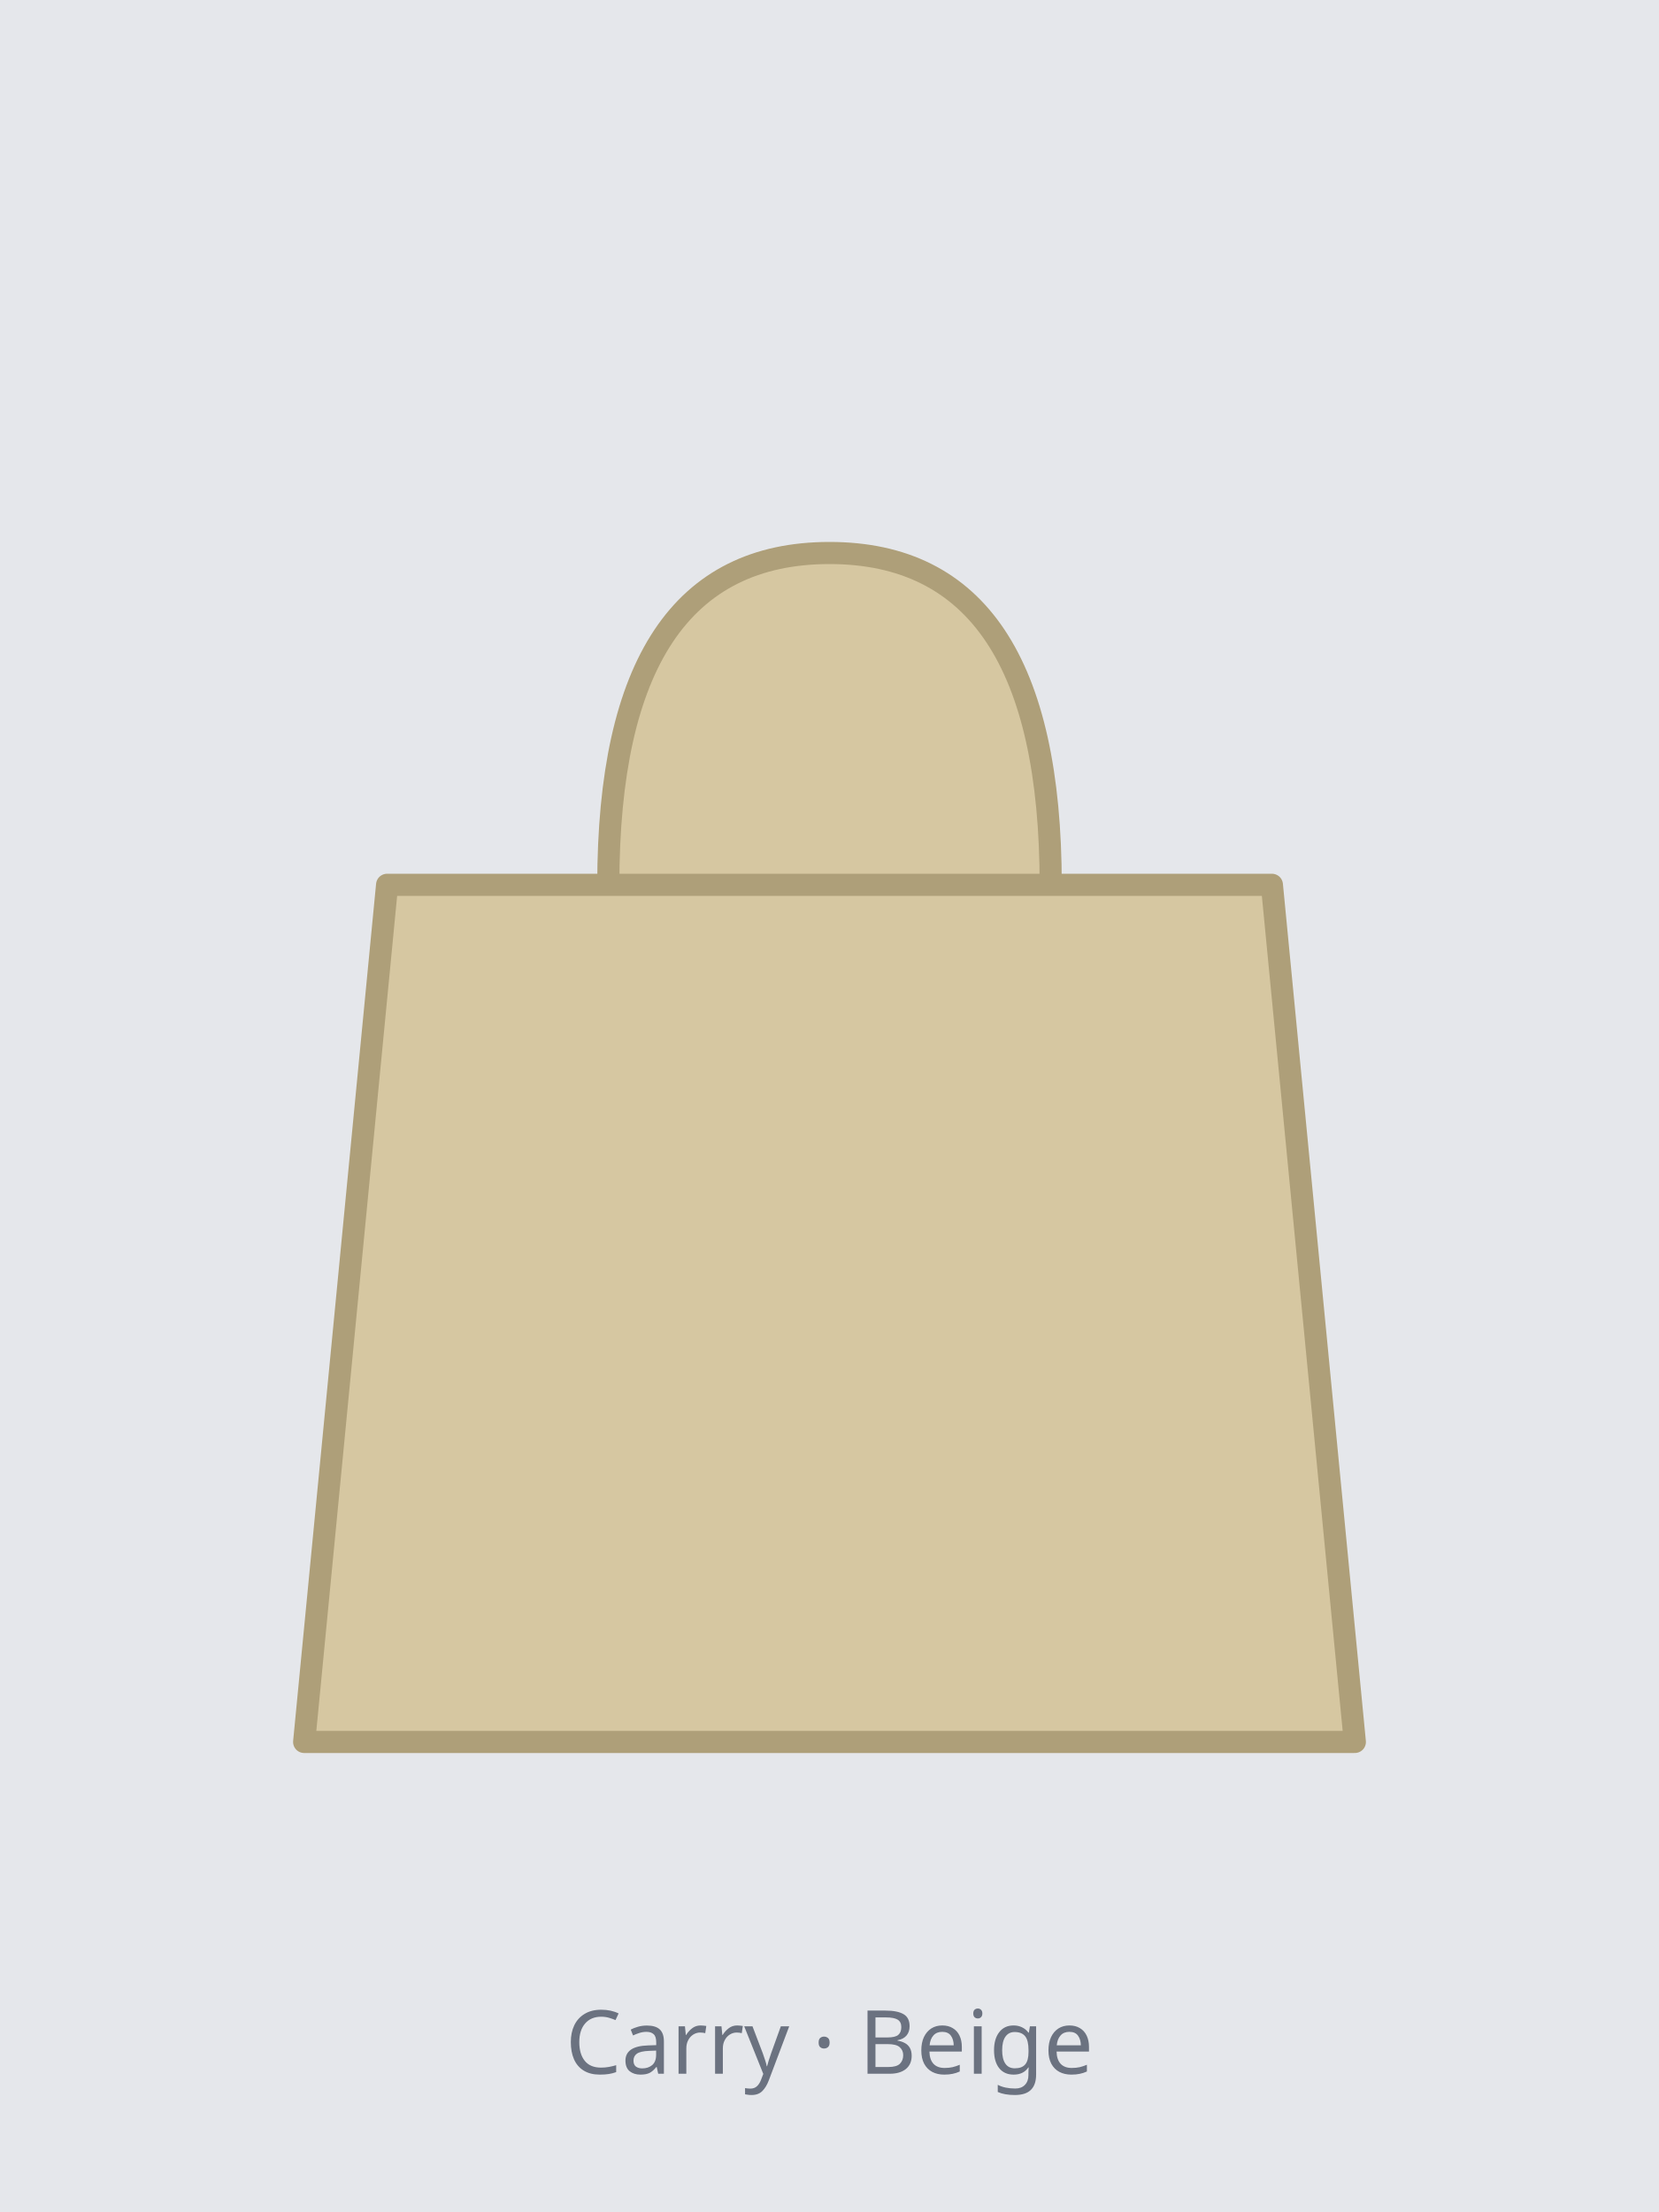
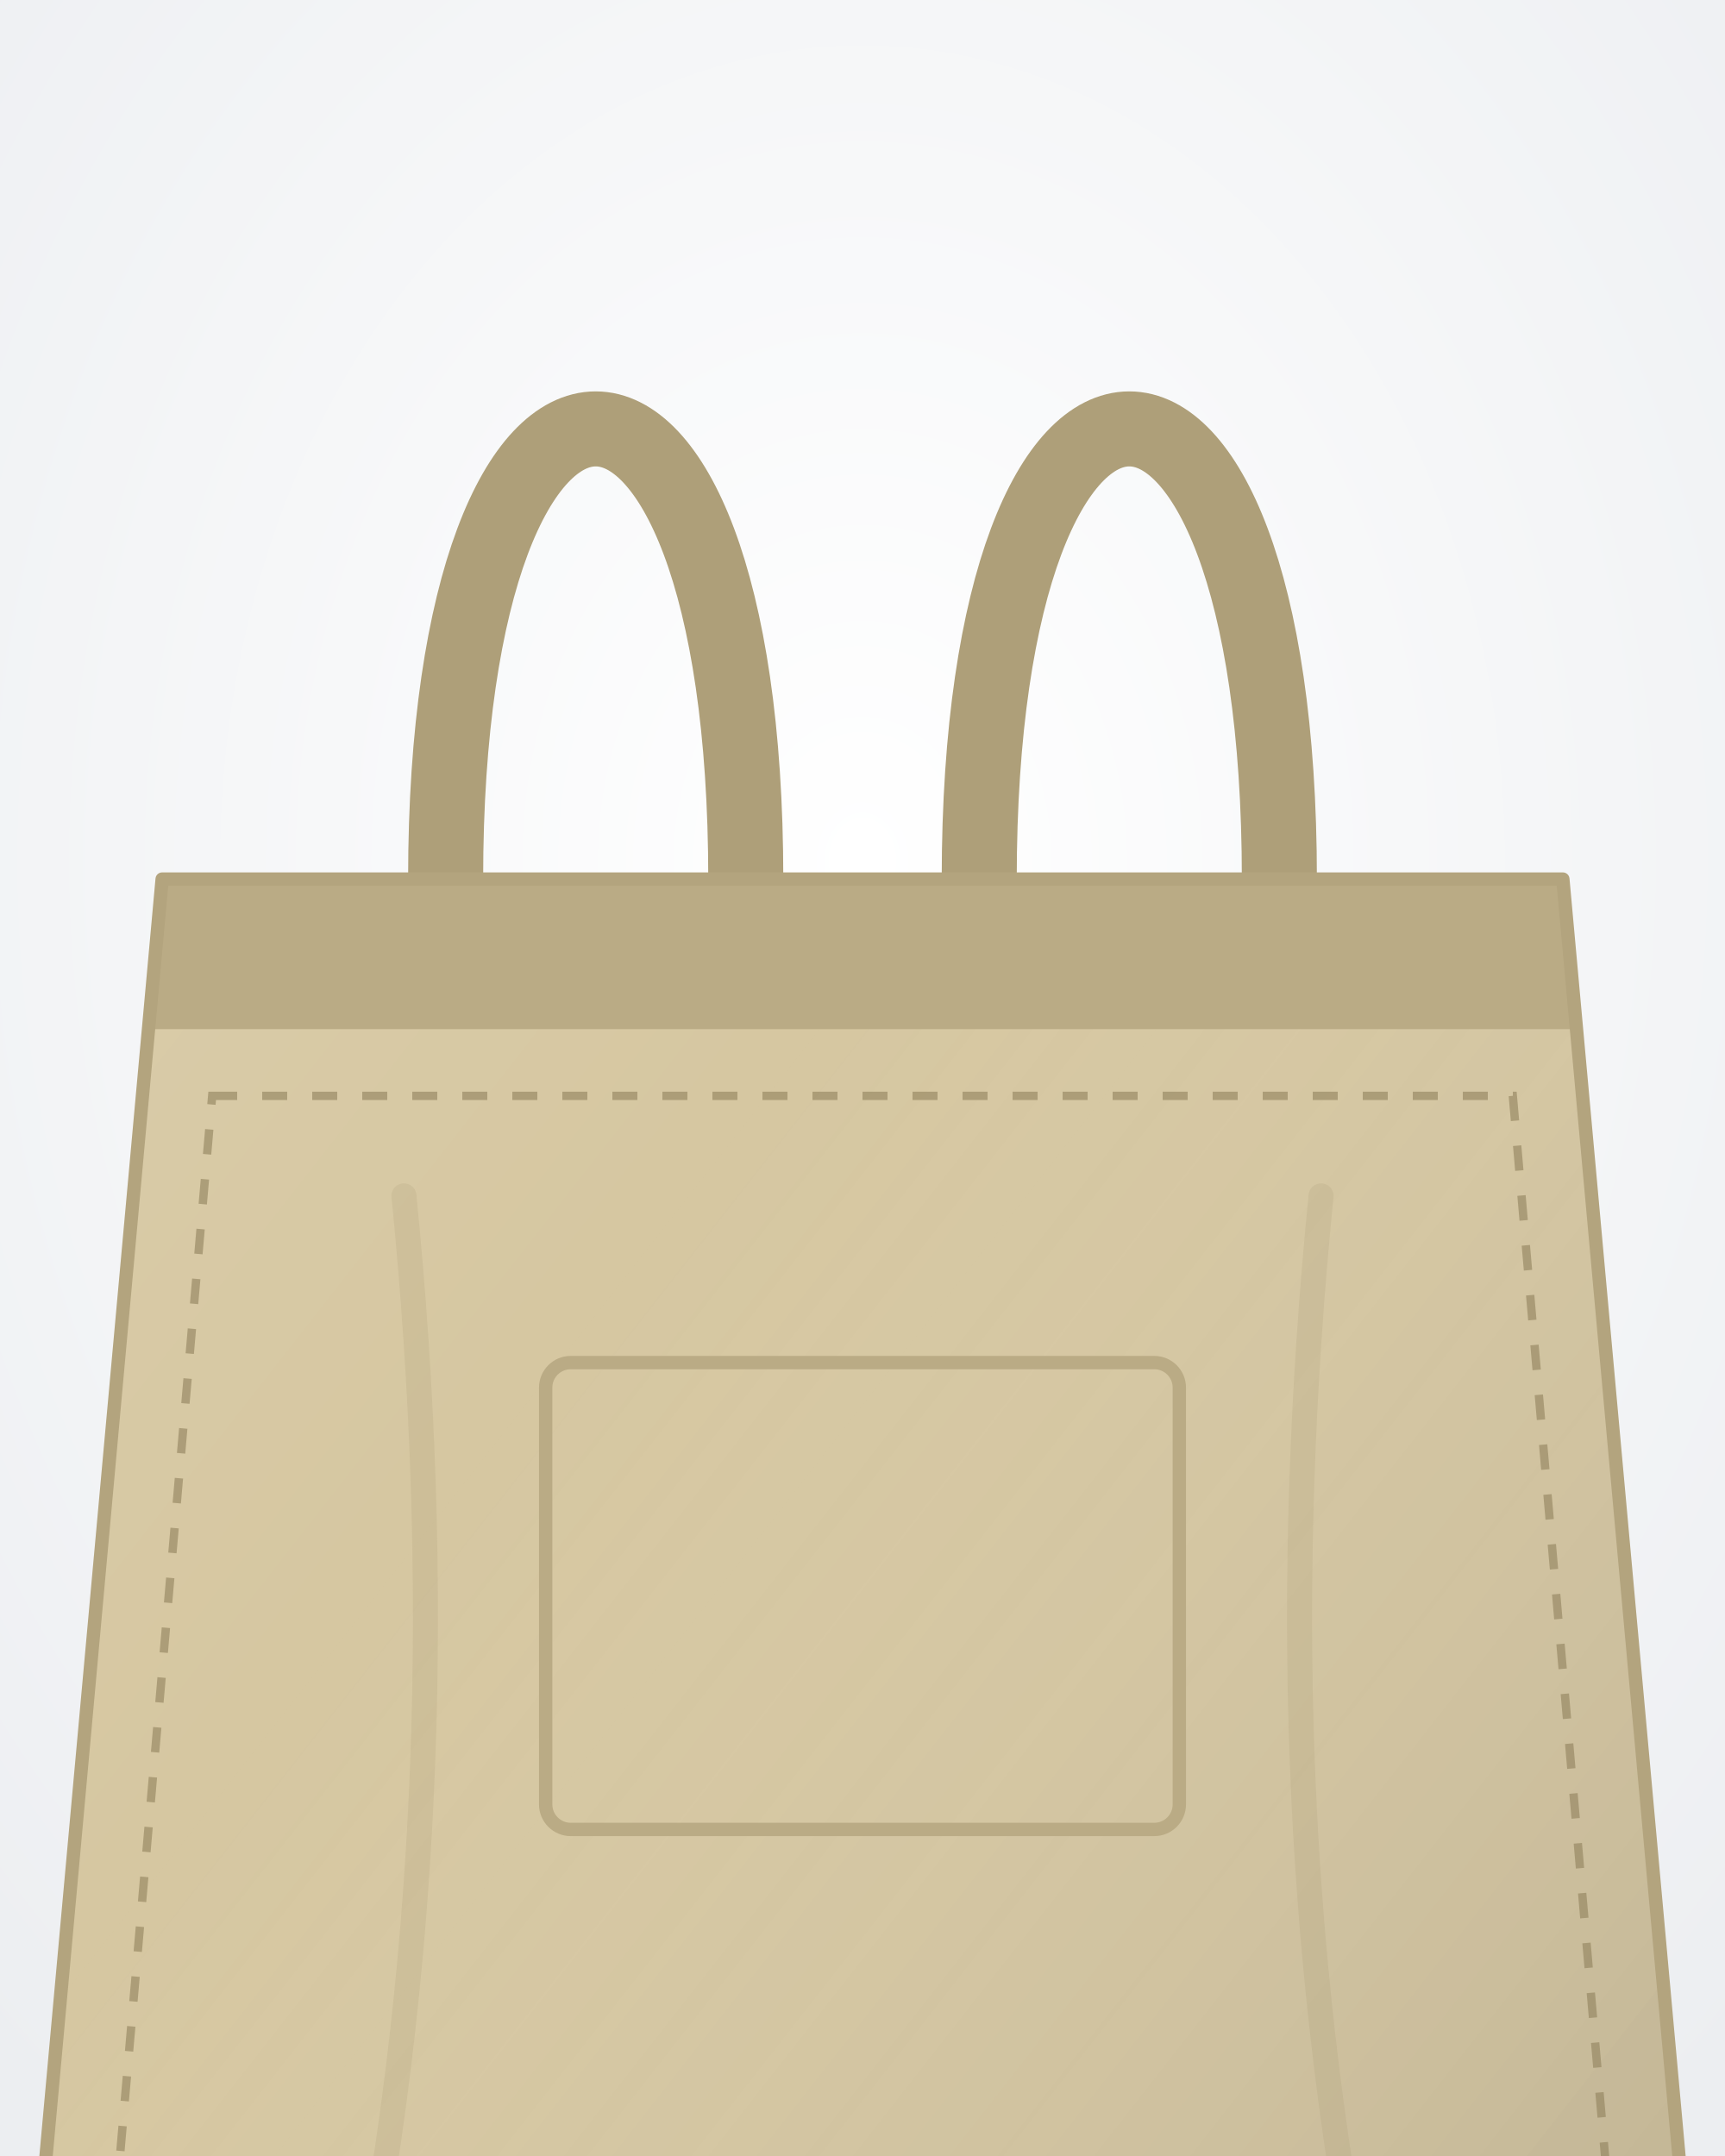
- <svg xmlns="http://www.w3.org/2000/svg" viewBox="0 0 300 400" width="600" height="800">
-   <rect width="300" height="400" fill="#e5e7eb" />
-   <g transform="translate(0,50) scale(-1,1) translate(-300,0)">
-     <path d="M70 110 L230 110 L245 265 L55 265 Z M110 110 Q110 50 150 50 Q190 50 190 110" fill="#d6c7a1" stroke="#ae9f79" stroke-width="4" stroke-linejoin="round" fill-rule="evenodd" />
+ <svg xmlns="http://www.w3.org/2000/svg" viewBox="0 0 300 375" width="600" height="750">
+   <defs>
+     <radialGradient id="bg" cx="50%" cy="40%" r="75%">
+       <stop offset="0" stop-color="#ffffff" />
+       <stop offset="1" stop-color="#eceef1" />
+     </radialGradient>
+     <linearGradient id="light" x1="0" x2="1" y1="0" y2="1">
+       <stop offset="0" stop-color="#ffffff" stop-opacity="0.22" />
+       <stop offset="0.45" stop-color="#ffffff" stop-opacity="0" />
+       <stop offset="1" stop-color="#000000" stop-opacity="0.22" />
+     </linearGradient>
+     <linearGradient id="metal" x1="0" x2="1" y1="0" y2="1">
+       <stop offset="0" stop-color="#f4f4f5" />
+       <stop offset="0.5" stop-color="#a1a1aa" />
+       <stop offset="1" stop-color="#e4e4e7" />
+     </linearGradient>
+     <radialGradient id="floor" cx="50%" cy="50%" r="50%">
+       <stop offset="0" stop-color="#000" stop-opacity="0.18" />
+       <stop offset="1" stop-color="#000" stop-opacity="0" />
+     </radialGradient>
+   </defs>
+   <rect width="300" height="375" fill="url(#bg)" />
+   <g transform="translate(150 150) scale(1.45) translate(-150 -140)">
+     <path d="M100 142 C100 70 136 70 136 142 M164 142 C164 70 200 70 200 142" fill="none" stroke="#ae9f79" stroke-width="9" stroke-linecap="round" />
+     <clipPath id="clip73">
+       <path d="M66 142 L234 142 L250 318 L50 318 Z" />
+     </clipPath>
+     <path d="M66 142 L234 142 L250 318 L50 318 Z" fill="#d6c7a1" />
+     <g clip-path="url(#clip73)">
+       <rect x="0" y="0" width="300" height="375" fill="url(#light)" />
+       <rect x="60" y="142" width="180" height="18" fill="#baab85" />
+       <path d="M72 168 L228 168 L240 306 L60 306 Z" fill="none" stroke="#90815b" stroke-width="1" stroke-dasharray="3 3" opacity="0.6" />
+       <rect x="112" y="200" width="76" height="56" rx="3" fill="none" stroke="#baab85" stroke-width="1.6" />
+       <path d="M95 180 Q102 250 90 312" fill="none" stroke="#9a8b65" stroke-width="3" stroke-linecap="round" opacity="0.15" />
+       <path d="M205 180 Q198 250 210 312" fill="none" stroke="#9a8b65" stroke-width="3" stroke-linecap="round" opacity="0.15" />
+     </g>
+     <path d="M66 142 L234 142 L250 318 L50 318 Z" fill="none" stroke="#b3a47e" stroke-width="1.6" stroke-linejoin="round" />
  </g>
-   <text x="150" y="375" text-anchor="middle" font-family="sans-serif" font-size="16" fill="#6b7280">Carry · Beige</text>
</svg>
